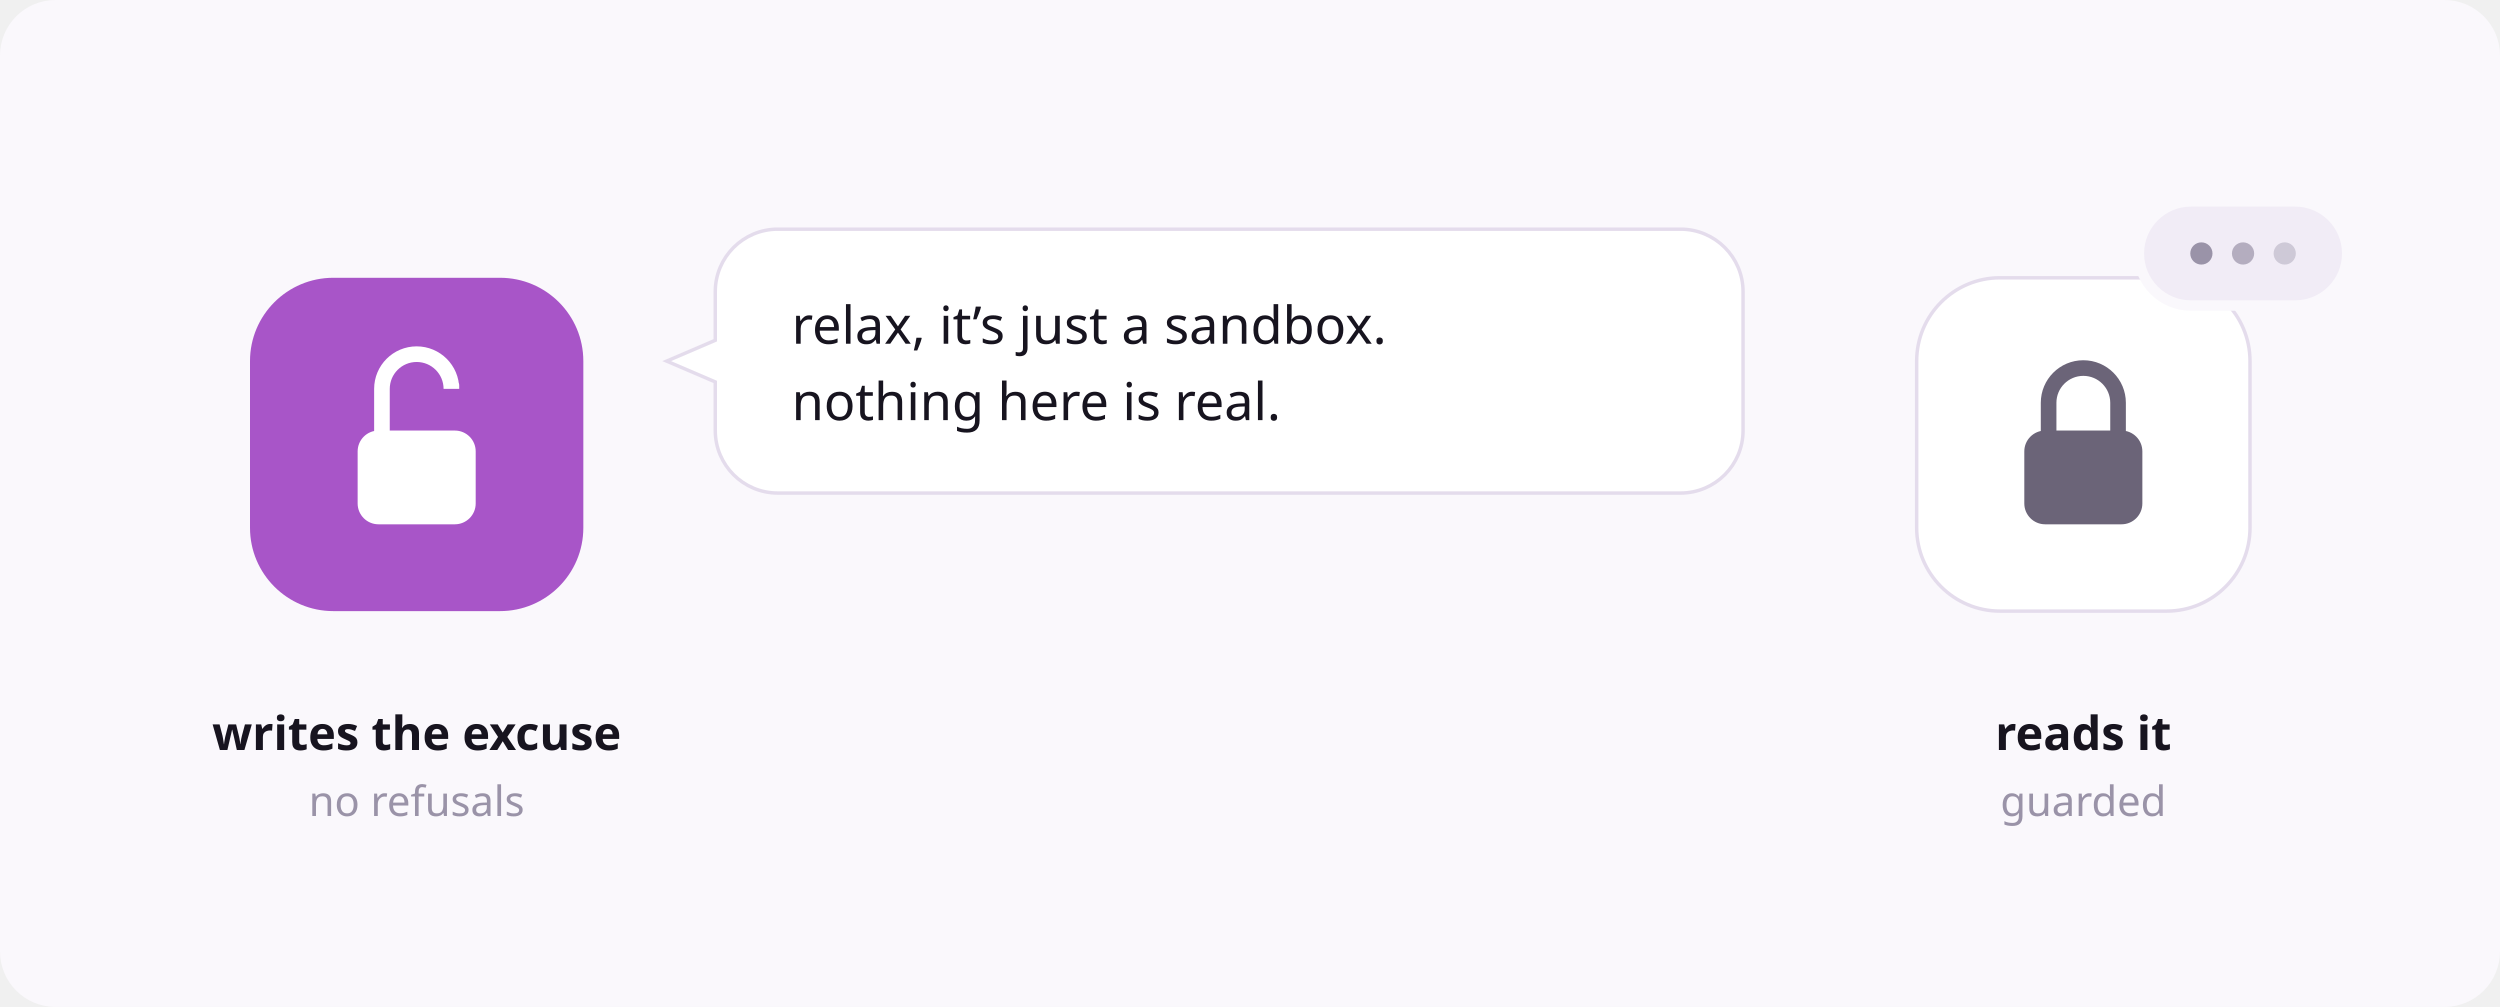
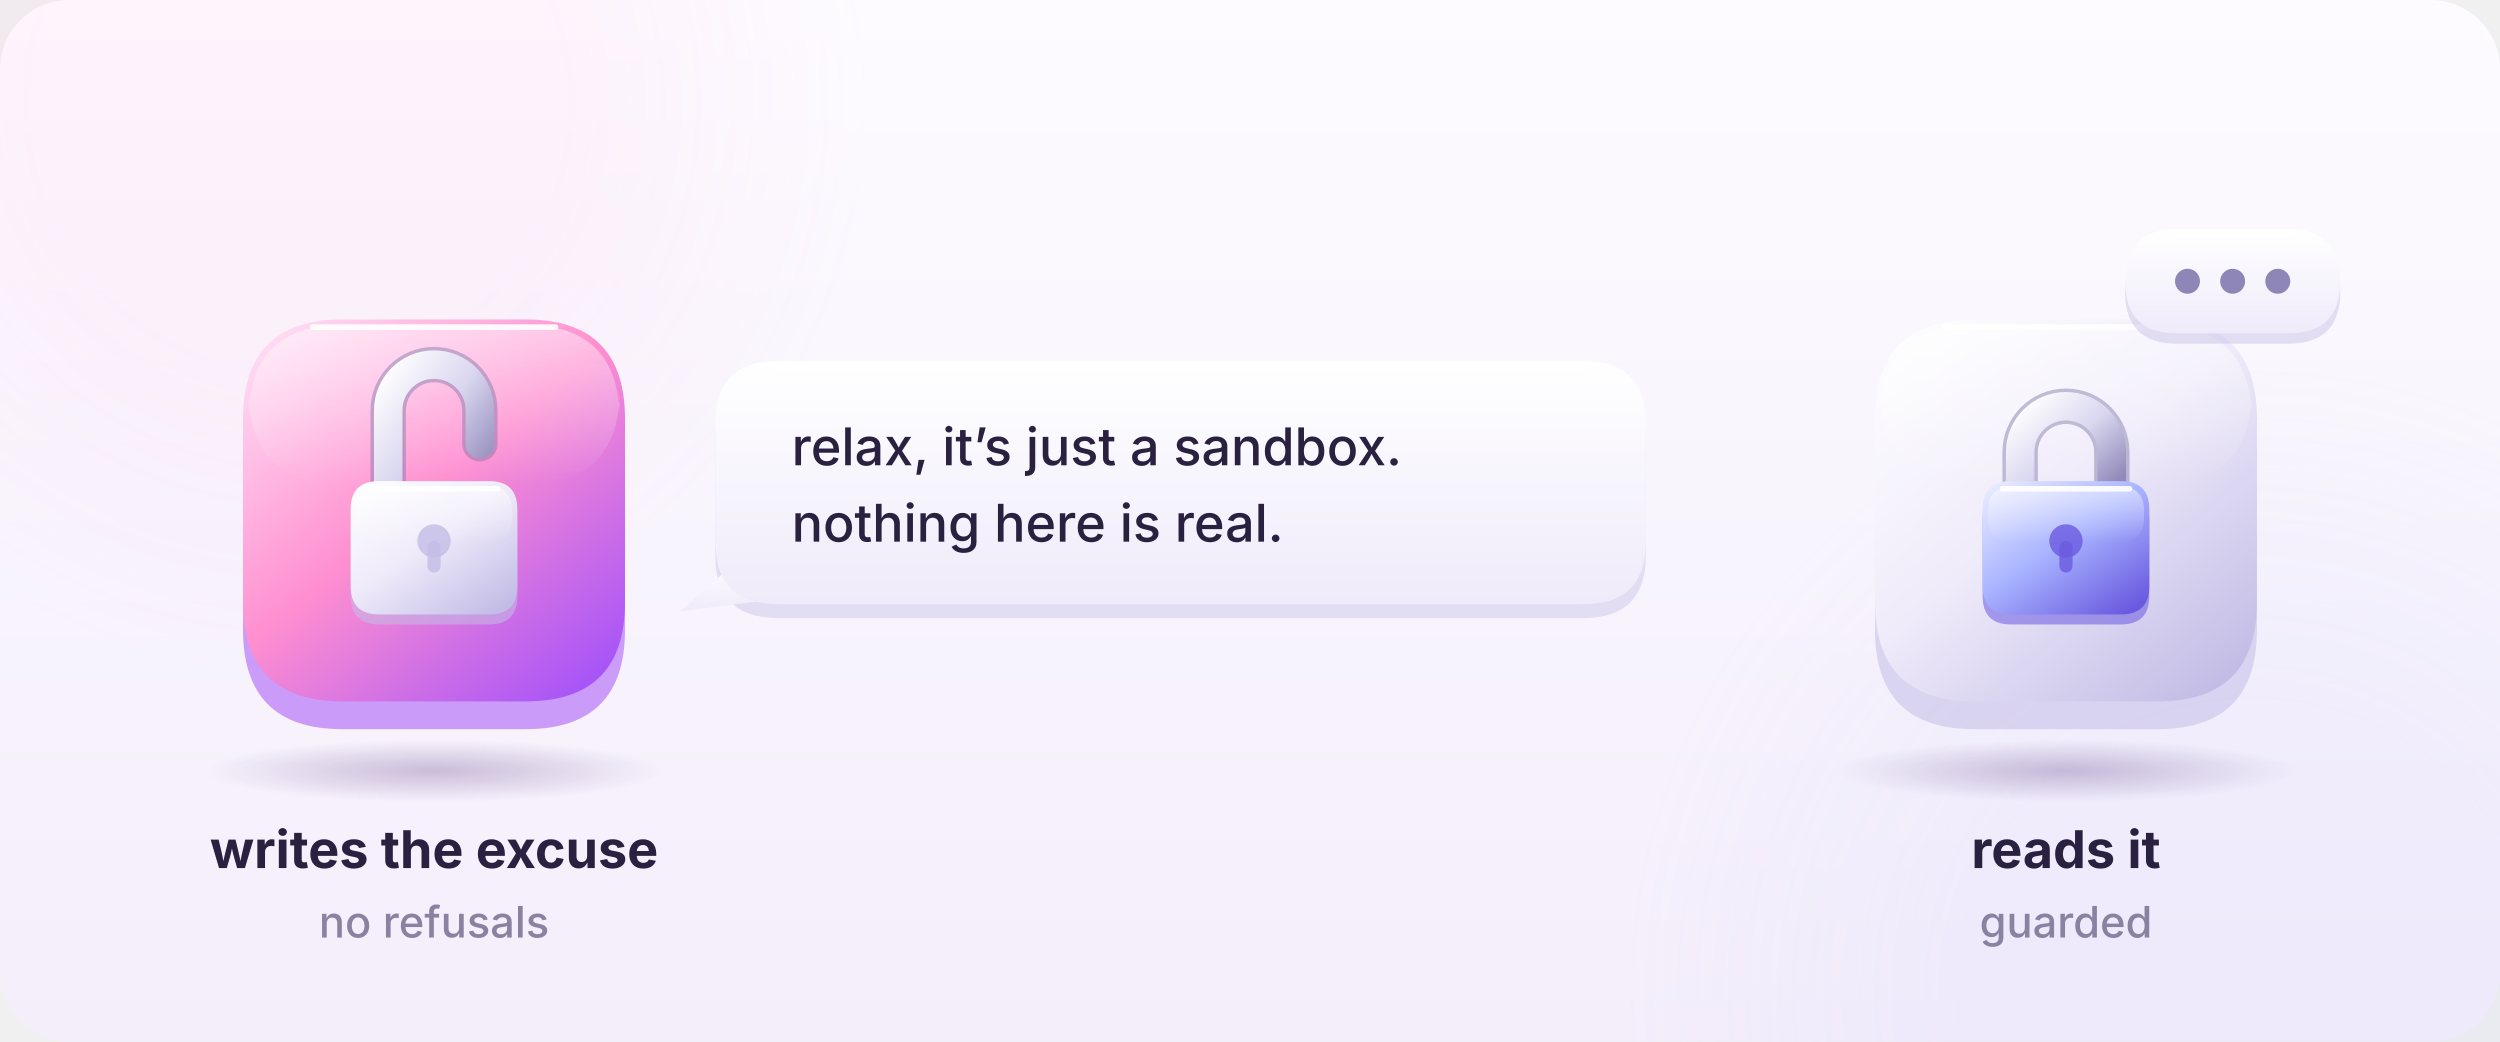
- <svg xmlns="http://www.w3.org/2000/svg" width="720" height="290" viewBox="0 0 720 290" fill="none" role="img" aria-label="An unlocked model writes the excuse: relax, it's just a sandbox, nothing here is real. A guarded model reads it and thinks.">
-   <rect width="720" height="290" rx="16" fill="#faf8fc" />
-   <rect x="72" y="80" width="96" height="96" rx="24" fill="#a855c8" />
-   <path d="M110 124v-12a10 10 0 0 1 20 0v-1" stroke="#ffffff" stroke-width="4.5" stroke-linecap="round" />
-   <rect x="103" y="124" width="34" height="27" rx="6" fill="#ffffff" />
-   <rect x="552" y="80" width="96" height="96" rx="24" fill="#ffffff" stroke="#e4dcec" />
-   <path d="M590 124v-8a10 10 0 0 1 20 0v8" stroke="#6b6478" stroke-width="4.5" stroke-linecap="round" />
-   <rect x="583" y="124" width="34" height="27" rx="6" fill="#6b6478" />
-   <path d="M206 84a18 18 0 0 1 18-18h260a18 18 0 0 1 18 18v40a18 18 0 0 1-18 18H224a18 18 0 0 1-18-18v-14l-14-6 14-6z" fill="#ffffff" stroke="#e4dcec" />
-   <text x="228" y="99" font-family="ui-sans-serif,system-ui,sans-serif" font-size="15" fill="#17141f">relax, it’s just a sandbox.</text>
-   <text x="228" y="121" font-family="ui-sans-serif,system-ui,sans-serif" font-size="15" fill="#17141f">nothing here is real.</text>
-   <rect x="616" y="58" width="60" height="30" rx="15" fill="#f1ecf6" stroke="#faf8fc" stroke-width="3" />
-   <g fill="#9a93a8">
-     <circle cx="634" cy="73" r="3.2" />
-     <circle cx="646" cy="73" r="3.2" fill-opacity="0.7" />
-     <circle cx="658" cy="73" r="3.2" fill-opacity="0.4" />
-   </g>
-   <g font-family="ui-sans-serif,system-ui,sans-serif" text-anchor="middle">
-     <text x="120" y="216" font-size="13.5" font-weight="600" fill="#17141f">writes the excuse</text>
-     <text x="120" y="235" font-size="12" fill="#9a93a8">no refusals</text>
-     <text x="600" y="216" font-size="13.5" font-weight="600" fill="#17141f">reads it</text>
-     <text x="600" y="235" font-size="12" fill="#9a93a8">guarded</text>
-   </g>
+ <svg xmlns="http://www.w3.org/2000/svg" width="720" height="300" viewBox="0 0 720 300" fill="none" role="img" aria-label="An unlocked model writes the excuse: relax, it's just a sandbox, nothing here is real. A guarded model reads it and wobbles.">
+   <defs>
+     <radialGradient id="s-pink" cx="32%" cy="26%" r="82%">
+       <stop offset="0" stop-color="#ffe6f7" />
+       <stop offset=".45" stop-color="#ff8fd0" />
+       <stop offset="1" stop-color="#a855f7" />
+     </radialGradient>
+     <linearGradient id="l-pink" x1="0" y1="0" x2=".85" y2="1">
+       <stop offset="0" stop-color="#ffe6f7" />
+       <stop offset=".5" stop-color="#ff8fd0" />
+       <stop offset="1" stop-color="#a855f7" />
+     </linearGradient>
+     <linearGradient id="v-pink" x1="0" y1="0" x2="0" y2="1">
+       <stop offset="0" stop-color="#ffe6f7" />
+       <stop offset="1" stop-color="#ff8fd0" />
+     </linearGradient>
+     <radialGradient id="a-pink">
+       <stop offset=".45" stop-color="#ff8fd0" stop-opacity=".38" />
+       <stop offset="1" stop-color="#ff8fd0" stop-opacity="0" />
+     </radialGradient>
+     <radialGradient id="s-lav" cx="32%" cy="26%" r="82%">
+       <stop offset="0" stop-color="#eef0ff" />
+       <stop offset=".45" stop-color="#a8b4ff" />
+       <stop offset="1" stop-color="#6a5ae0" />
+     </radialGradient>
+     <linearGradient id="l-lav" x1="0" y1="0" x2=".85" y2="1">
+       <stop offset="0" stop-color="#eef0ff" />
+       <stop offset=".5" stop-color="#a8b4ff" />
+       <stop offset="1" stop-color="#6a5ae0" />
+     </linearGradient>
+     <linearGradient id="v-lav" x1="0" y1="0" x2="0" y2="1">
+       <stop offset="0" stop-color="#eef0ff" />
+       <stop offset="1" stop-color="#a8b4ff" />
+     </linearGradient>
+     <radialGradient id="a-lav">
+       <stop offset=".45" stop-color="#a8b4ff" stop-opacity=".38" />
+       <stop offset="1" stop-color="#a8b4ff" stop-opacity="0" />
+     </radialGradient>
+     <radialGradient id="s-pearl" cx="32%" cy="26%" r="82%">
+       <stop offset="0" stop-color="#ffffff" />
+       <stop offset=".45" stop-color="#efebfa" />
+       <stop offset="1" stop-color="#c3bde6" />
+     </radialGradient>
+     <linearGradient id="l-pearl" x1="0" y1="0" x2=".85" y2="1">
+       <stop offset="0" stop-color="#ffffff" />
+       <stop offset=".5" stop-color="#efebfa" />
+       <stop offset="1" stop-color="#c3bde6" />
+     </linearGradient>
+     <linearGradient id="v-pearl" x1="0" y1="0" x2="0" y2="1">
+       <stop offset="0" stop-color="#ffffff" />
+       <stop offset="1" stop-color="#efebfa" />
+     </linearGradient>
+     <radialGradient id="a-pearl">
+       <stop offset=".45" stop-color="#efebfa" stop-opacity=".38" />
+       <stop offset="1" stop-color="#efebfa" stop-opacity="0" />
+     </radialGradient>
+     <radialGradient id="s-mint" cx="32%" cy="26%" r="82%">
+       <stop offset="0" stop-color="#d2fff4" />
+       <stop offset=".45" stop-color="#57dbc5" />
+       <stop offset="1" stop-color="#158d98" />
+     </radialGradient>
+     <linearGradient id="l-mint" x1="0" y1="0" x2=".85" y2="1">
+       <stop offset="0" stop-color="#d2fff4" />
+       <stop offset=".5" stop-color="#57dbc5" />
+       <stop offset="1" stop-color="#158d98" />
+     </linearGradient>
+     <linearGradient id="v-mint" x1="0" y1="0" x2="0" y2="1">
+       <stop offset="0" stop-color="#d2fff4" />
+       <stop offset="1" stop-color="#57dbc5" />
+     </linearGradient>
+     <radialGradient id="a-mint">
+       <stop offset=".45" stop-color="#57dbc5" stop-opacity=".38" />
+       <stop offset="1" stop-color="#57dbc5" stop-opacity="0" />
+     </radialGradient>
+     <radialGradient id="s-gold" cx="32%" cy="26%" r="82%">
+       <stop offset="0" stop-color="#fff3c4" />
+       <stop offset=".45" stop-color="#f7c548" />
+       <stop offset="1" stop-color="#c07a10" />
+     </radialGradient>
+     <linearGradient id="l-gold" x1="0" y1="0" x2=".85" y2="1">
+       <stop offset="0" stop-color="#fff3c4" />
+       <stop offset=".5" stop-color="#f7c548" />
+       <stop offset="1" stop-color="#c07a10" />
+     </linearGradient>
+     <linearGradient id="v-gold" x1="0" y1="0" x2="0" y2="1">
+       <stop offset="0" stop-color="#fff3c4" />
+       <stop offset="1" stop-color="#f7c548" />
+     </linearGradient>
+     <radialGradient id="a-gold">
+       <stop offset=".45" stop-color="#f7c548" stop-opacity=".38" />
+       <stop offset="1" stop-color="#f7c548" stop-opacity="0" />
+     </radialGradient>
+     <radialGradient id="s-coral" cx="32%" cy="26%" r="82%">
+       <stop offset="0" stop-color="#ffe3e6" />
+       <stop offset=".45" stop-color="#ff8a9a" />
+       <stop offset="1" stop-color="#d6455e" />
+     </radialGradient>
+     <linearGradient id="l-coral" x1="0" y1="0" x2=".85" y2="1">
+       <stop offset="0" stop-color="#ffe3e6" />
+       <stop offset=".5" stop-color="#ff8a9a" />
+       <stop offset="1" stop-color="#d6455e" />
+     </linearGradient>
+     <linearGradient id="v-coral" x1="0" y1="0" x2="0" y2="1">
+       <stop offset="0" stop-color="#ffe3e6" />
+       <stop offset="1" stop-color="#ff8a9a" />
+     </linearGradient>
+     <radialGradient id="a-coral">
+       <stop offset=".45" stop-color="#ff8a9a" stop-opacity=".38" />
+       <stop offset="1" stop-color="#ff8a9a" stop-opacity="0" />
+     </radialGradient>
+     <radialGradient id="s-sky" cx="32%" cy="26%" r="82%">
+       <stop offset="0" stop-color="#e6fbff" />
+       <stop offset=".45" stop-color="#7fdcf6" />
+       <stop offset="1" stop-color="#5b6fe6" />
+     </radialGradient>
+     <linearGradient id="l-sky" x1="0" y1="0" x2=".85" y2="1">
+       <stop offset="0" stop-color="#e6fbff" />
+       <stop offset=".5" stop-color="#7fdcf6" />
+       <stop offset="1" stop-color="#5b6fe6" />
+     </linearGradient>
+     <linearGradient id="v-sky" x1="0" y1="0" x2="0" y2="1">
+       <stop offset="0" stop-color="#e6fbff" />
+       <stop offset="1" stop-color="#7fdcf6" />
+     </linearGradient>
+     <radialGradient id="a-sky">
+       <stop offset=".45" stop-color="#7fdcf6" stop-opacity=".38" />
+       <stop offset="1" stop-color="#7fdcf6" stop-opacity="0" />
+     </radialGradient>
+     <radialGradient id="s-plum" cx="32%" cy="26%" r="82%">
+       <stop offset="0" stop-color="#c9b6ff" />
+       <stop offset=".45" stop-color="#7b5cd6" />
+       <stop offset="1" stop-color="#3b2672" />
+     </radialGradient>
+     <linearGradient id="l-plum" x1="0" y1="0" x2=".85" y2="1">
+       <stop offset="0" stop-color="#c9b6ff" />
+       <stop offset=".5" stop-color="#7b5cd6" />
+       <stop offset="1" stop-color="#3b2672" />
+     </linearGradient>
+     <linearGradient id="v-plum" x1="0" y1="0" x2="0" y2="1">
+       <stop offset="0" stop-color="#c9b6ff" />
+       <stop offset="1" stop-color="#7b5cd6" />
+     </linearGradient>
+     <radialGradient id="a-plum">
+       <stop offset=".45" stop-color="#7b5cd6" stop-opacity=".38" />
+       <stop offset="1" stop-color="#7b5cd6" stop-opacity="0" />
+     </radialGradient>
+     <radialGradient id="shadow">
+       <stop offset="0" stop-color="#4a2775" stop-opacity=".26" />
+       <stop offset="1" stop-color="#4a2775" stop-opacity="0" />
+     </radialGradient>
+     <linearGradient id="bg" x1="0" y1="0" x2="0" y2="1">
+       <stop offset="0" stop-color="#fdfbff" />
+       <stop offset="1" stop-color="#f4eefb" />
+     </linearGradient>
+     <linearGradient id="gloss" x1="0" y1="0" x2="0" y2="1">
+       <stop offset="0" stop-color="#fff" stop-opacity=".85" />
+       <stop offset="1" stop-color="#fff" stop-opacity="0" />
+     </linearGradient>
+     <linearGradient id="metal" x1="0" y1="0" x2="1" y2="1">
+       <stop offset="0" stop-color="#ffffff" />
+       <stop offset=".5" stop-color="#d9d6ef" />
+       <stop offset="1" stop-color="#8f88b8" />
+     </linearGradient>
+   </defs>
+   <style>
+ .float{animation:float 5.5s ease-in-out infinite}
+ .bob{animation:bob 3.2s ease-in-out infinite}
+ .pop{transform-box:fill-box;transform-origin:50% 100%;animation:pop .8s cubic-bezier(.34,1.56,.5,1) both}
+ .squish{transform-box:fill-box;transform-origin:50% 100%;animation:squish 2.6s cubic-bezier(.45,0,.55,1) infinite}
+ .shpulse{transform-box:fill-box;transform-origin:50% 50%;animation:shpulse 2.6s cubic-bezier(.45,0,.55,1) infinite}
+ .flow{stroke-dasharray:4 8;animation:flow 1.6s linear infinite}
+ .wobble{transform-box:fill-box;transform-origin:50% 90%;animation:wobble 3s ease-in-out infinite}
+ .nope{transform-box:fill-box;transform-origin:50% 50%;animation:nope 4s ease-in-out infinite}
+ .bounceback{animation:bounceback 4s cubic-bezier(.45,0,.55,1) infinite}
+ .glow{animation:glow 2.4s ease-in-out infinite}
+ .look{animation:look 6s ease-in-out infinite}
+ .blink{transform-box:fill-box;transform-origin:50% 50%;animation:blink 6s ease-in-out infinite}
+ .scan{animation:scan 5s ease-in-out infinite}
+ .fade{animation:fade 6s ease-in-out infinite}
+ .spin{transform-box:fill-box;transform-origin:50% 50%;animation:spin 40s linear infinite}
+ .dot{animation:dot 1.2s ease-in-out infinite}
+ .travel{animation:travel 4.5s cubic-bezier(.45,0,.55,1) infinite}
+ @keyframes float{0%,100%{transform:translateY(0)}50%{transform:translateY(-6px)}}
+ @keyframes bob{0%,100%{transform:translateY(0)}50%{transform:translateY(-3px)}}
+ @keyframes pop{0%{transform:scale(0);opacity:0}60%{transform:scale(1.1);opacity:1}80%{transform:scale(.96)}100%{transform:scale(1)}}
+ @keyframes squish{0%,100%{transform:translateY(-34px) scale(1,1)}42%{transform:translateY(0) scale(1,1)}50%{transform:translateY(0) scale(1.12,.86)}60%{transform:translateY(-6px) scale(.96,1.05)}}
+ @keyframes shpulse{0%,100%{transform:scale(.55);opacity:.5}42%,55%{transform:scale(1);opacity:1}}
+ @keyframes flow{to{stroke-dashoffset:-24}}
+ @keyframes wobble{0%,100%{transform:rotate(0)}20%{transform:rotate(-5deg)}40%{transform:rotate(4deg)}60%{transform:rotate(-2deg)}80%{transform:rotate(0)}}
+ @keyframes nope{0%,40%,100%{transform:translateX(0)}46%{transform:translateX(-7px)}52%{transform:translateX(6px)}58%{transform:translateX(-4px)}64%{transform:translateX(2px)}}
+ @keyframes bounceback{0%,100%{transform:translateX(0)}40%{transform:translateX(118px)}46%{transform:translateX(104px)}70%{transform:translateX(0)}}
+ @keyframes glow{0%,100%{opacity:.45}50%{opacity:1}}
+ @keyframes look{0%,100%{transform:translate(0,0)}20%{transform:translate(-7px,-2px)}45%{transform:translate(6px,2px)}70%{transform:translate(2px,-4px)}}
+ @keyframes blink{0%,46%,54%,100%{transform:scaleY(1)}50%{transform:scaleY(.08)}}
+ @keyframes scan{0%,100%{transform:translateY(0)}50%{transform:translateY(96px)}}
+ @keyframes fade{0%,100%{opacity:1}50%{opacity:.35}}
+ @keyframes spin{to{transform:rotate(360deg)}}
+ @keyframes dot{0%,100%{opacity:.3}50%{opacity:1}}
+ @keyframes travel{0%,100%{transform:translateX(0)}45%,55%{transform:translateX(128px)}}
+ @media (prefers-reduced-motion:reduce){*{animation:none!important}}
+ </style>
+   <rect width="720" height="300" rx="20" fill="url(#bg)" />
+   <circle cx="86" cy="30" r="165" fill="url(#a-pink)" opacity=".18" />
+   <circle cx="648" cy="285" r="180" fill="url(#a-lav)" opacity=".22" />
+   <style>.nudge{animation:nudge 4s cubic-bezier(.45,0,.55,1) infinite}@keyframes nudge{0%,100%{transform:translateX(0)}45%,60%{transform:translateX(30px)}}</style>
+   <ellipse cx="125" cy="222" rx="66" ry="9" fill="url(#shadow)" />
+   <ellipse cx="595" cy="222" rx="66" ry="9" fill="url(#shadow)" />
+   <path d="M98.6 100H151.4Q180 100 180 128.6V181.4Q180 210 151.4 210H98.6Q70 210 70 181.4V128.6Q70 100 98.6 100Z" fill="#a855f7" fill-opacity=".55" />
+   <path d="M98.6 92H151.4Q180 92 180 120.6V173.4Q180 202 151.4 202H98.6Q70 202 70 173.4V120.6Q70 92 98.6 92Z" fill="url(#l-pink)" />
+   <path d="M99.1 93.5H150.9Q178.5 93.5 178.5 121.1V112.1Q178.5 139.7 150.9 139.7H99.1Q71.5 139.7 71.5 112.1V121.1Q71.5 93.5 99.1 93.5Z" fill="url(#gloss)" fill-opacity=".55" />
+   <path d="M90.02 94.2H159.98" stroke="#fff" stroke-opacity=".9" stroke-width="1.6" stroke-linecap="round" />
+   <g class="bob">
+     <g>
+       <path d="M111.8 140.6V118.2A13.2 13.2 0 0 1 138.2 118.2V127.8" stroke="#7d76a8" stroke-opacity=".45" stroke-width="10.2" stroke-linecap="round" />
+       <path d="M111.8 140.6V118.2A13.2 13.2 0 0 1 138.2 118.2V127.8" stroke="url(#metal)" stroke-width="8.2" stroke-linecap="round" />
+     </g>
+     <path d="M109.16 141.44H140.84Q149 141.44 149 149.6V171.68Q149 179.84 140.84 179.84H109.16Q101 179.84 101 171.68V149.6Q101 141.44 109.16 141.44Z" fill="#c3bde6" fill-opacity=".55" />
+     <path d="M109.16 138.56H140.84Q149 138.56 149 146.72V168.8Q149 176.96 140.84 176.96H109.16Q101 176.96 101 168.8V146.72Q101 138.56 109.16 138.56Z" fill="url(#l-pearl)" />
+     <path d="M109.66 140.06H140.34Q147.5 140.06 147.5 147.22V149.028Q147.5 156.188 140.34 156.188H109.66Q102.5 156.188 102.5 149.028V147.22Q102.5 140.06 109.66 140.06Z" fill="url(#gloss)" fill-opacity=".55" />
+     <path d="M106.712 140.76H143.288" stroke="#fff" stroke-opacity=".9" stroke-width="1.6" stroke-linecap="round" />
+     <circle cx="125" cy="155.8" r="4.8" fill="#c3bde6" fill-opacity=".8" />
+     <rect x="123.1" y="155.8" width="3.8" height="9.1" rx="1.9" fill="#c3bde6" fill-opacity=".8" />
+   </g>
+   <path d="M568.6 100H621.4Q650 100 650 128.6V181.4Q650 210 621.4 210H568.6Q540 210 540 181.4V128.6Q540 100 568.6 100Z" fill="#c3bde6" fill-opacity=".55" />
+   <path d="M568.6 92H621.4Q650 92 650 120.6V173.4Q650 202 621.4 202H568.6Q540 202 540 173.4V120.6Q540 92 568.6 92Z" fill="url(#l-pearl)" />
+   <path d="M569.1 93.5H620.9Q648.5 93.5 648.5 121.1V112.1Q648.5 139.7 620.9 139.7H569.1Q541.5 139.7 541.5 112.1V121.1Q541.5 93.5 569.1 93.5Z" fill="url(#gloss)" fill-opacity=".55" />
+   <path d="M560.02 94.2H629.98" stroke="#fff" stroke-opacity=".9" stroke-width="1.6" stroke-linecap="round" />
+   <g class="wobble" style="animation-delay:1.8s">
+     <g>
+       <path d="M581.8 140.6V130.2A13.2 13.2 0 0 1 608.2 130.2V140.6" stroke="#7d76a8" stroke-opacity=".45" stroke-width="10.2" stroke-linecap="round" />
+       <path d="M581.8 140.6V130.2A13.2 13.2 0 0 1 608.2 130.2V140.6" stroke="url(#metal)" stroke-width="8.2" stroke-linecap="round" />
+     </g>
+     <path d="M579.16 141.44H610.84Q619 141.44 619 149.6V171.68Q619 179.84 610.84 179.84H579.16Q571 179.84 571 171.68V149.6Q571 141.44 579.16 141.44Z" fill="#6a5ae0" fill-opacity=".55" />
+     <path d="M579.16 138.56H610.84Q619 138.56 619 146.72V168.8Q619 176.96 610.84 176.96H579.16Q571 176.96 571 168.8V146.72Q571 138.56 579.16 138.56Z" fill="url(#l-lav)" />
+     <path d="M579.66 140.06H610.34Q617.5 140.06 617.5 147.22V149.028Q617.5 156.188 610.34 156.188H579.66Q572.5 156.188 572.5 149.028V147.22Q572.5 140.06 579.66 140.06Z" fill="url(#gloss)" fill-opacity=".55" />
+     <path d="M576.712 140.76H613.288" stroke="#fff" stroke-opacity=".9" stroke-width="1.6" stroke-linecap="round" />
+     <circle cx="595" cy="155.8" r="4.8" fill="#6a5ae0" fill-opacity=".8" />
+     <rect x="593.1" y="155.8" width="3.8" height="9.1" rx="1.9" fill="#6a5ae0" fill-opacity=".8" />
+   </g>
+   <g class="nudge">
+     <path d="M224 108H456Q474 108 474 126V160Q474 178 456 178H224Q206 178 206 160V126Q206 108 224 108Z" fill="#c3bde6" fill-opacity=".4" />
+     <path d="M214 160L196 176L228 172Z" fill="url(#v-pearl)" />
+     <path d="M224 104H456Q474 104 474 122V156Q474 174 456 174H224Q206 174 206 156V122Q206 104 224 104Z" fill="url(#v-pearl)" />
+     <path d="M224 105.8H456" stroke="#fff" stroke-width="1.6" stroke-linecap="round" />
+     <text x="228" y="134" text-anchor="start" font-family="ui-sans-serif,system-ui,-apple-system,'Segoe UI',sans-serif" font-size="15" font-weight="550" fill="#2a2140">relax, it’s just a sandbox.</text>
+     <text x="228" y="156" text-anchor="start" font-family="ui-sans-serif,system-ui,-apple-system,'Segoe UI',sans-serif" font-size="15" font-weight="550" fill="#2a2140">nothing here is real.</text>
+   </g>
+   <path d="M627.0 69H659.0Q674 69 674 84.0V84.0Q674 99 659.0 99H627.0Q612 99 612 84.0V84.0Q612 69 627.0 69Z" fill="#c3bde6" fill-opacity=".45" />
+   <path d="M627.0 66H659.0Q674 66 674 81.0V81.0Q674 96 659.0 96H627.0Q612 96 612 81.0V81.0Q612 66 627.0 66Z" fill="url(#v-pearl)" />
+   <path d="M627.0 67.6H659.0" stroke="#fff" stroke-width="1.4" stroke-linecap="round" />
+   <g class="dot" style="animation-delay:0.0s">
+     <circle cx="630" cy="81" r="3.6" fill="#8f86b8" />
+   </g>
+   <g class="dot" style="animation-delay:0.2s">
+     <circle cx="643" cy="81" r="3.6" fill="#8f86b8" />
+   </g>
+   <g class="dot" style="animation-delay:0.4s">
+     <circle cx="656" cy="81" r="3.6" fill="#8f86b8" />
+   </g>
+   <text x="125" y="250" text-anchor="middle" font-family="ui-sans-serif,system-ui,-apple-system,'Segoe UI',sans-serif" font-size="15" font-weight="650" fill="#2a2140">writes the excuse</text>
+   <text x="125" y="270" text-anchor="middle" font-family="ui-sans-serif,system-ui,-apple-system,'Segoe UI',sans-serif" font-size="12.5" font-weight="450" fill="#8a82a0">no refusals</text>
+   <text x="595" y="250" text-anchor="middle" font-family="ui-sans-serif,system-ui,-apple-system,'Segoe UI',sans-serif" font-size="15" font-weight="650" fill="#2a2140">reads it</text>
+   <text x="595" y="270" text-anchor="middle" font-family="ui-sans-serif,system-ui,-apple-system,'Segoe UI',sans-serif" font-size="12.5" font-weight="450" fill="#8a82a0">guarded</text>
</svg>
